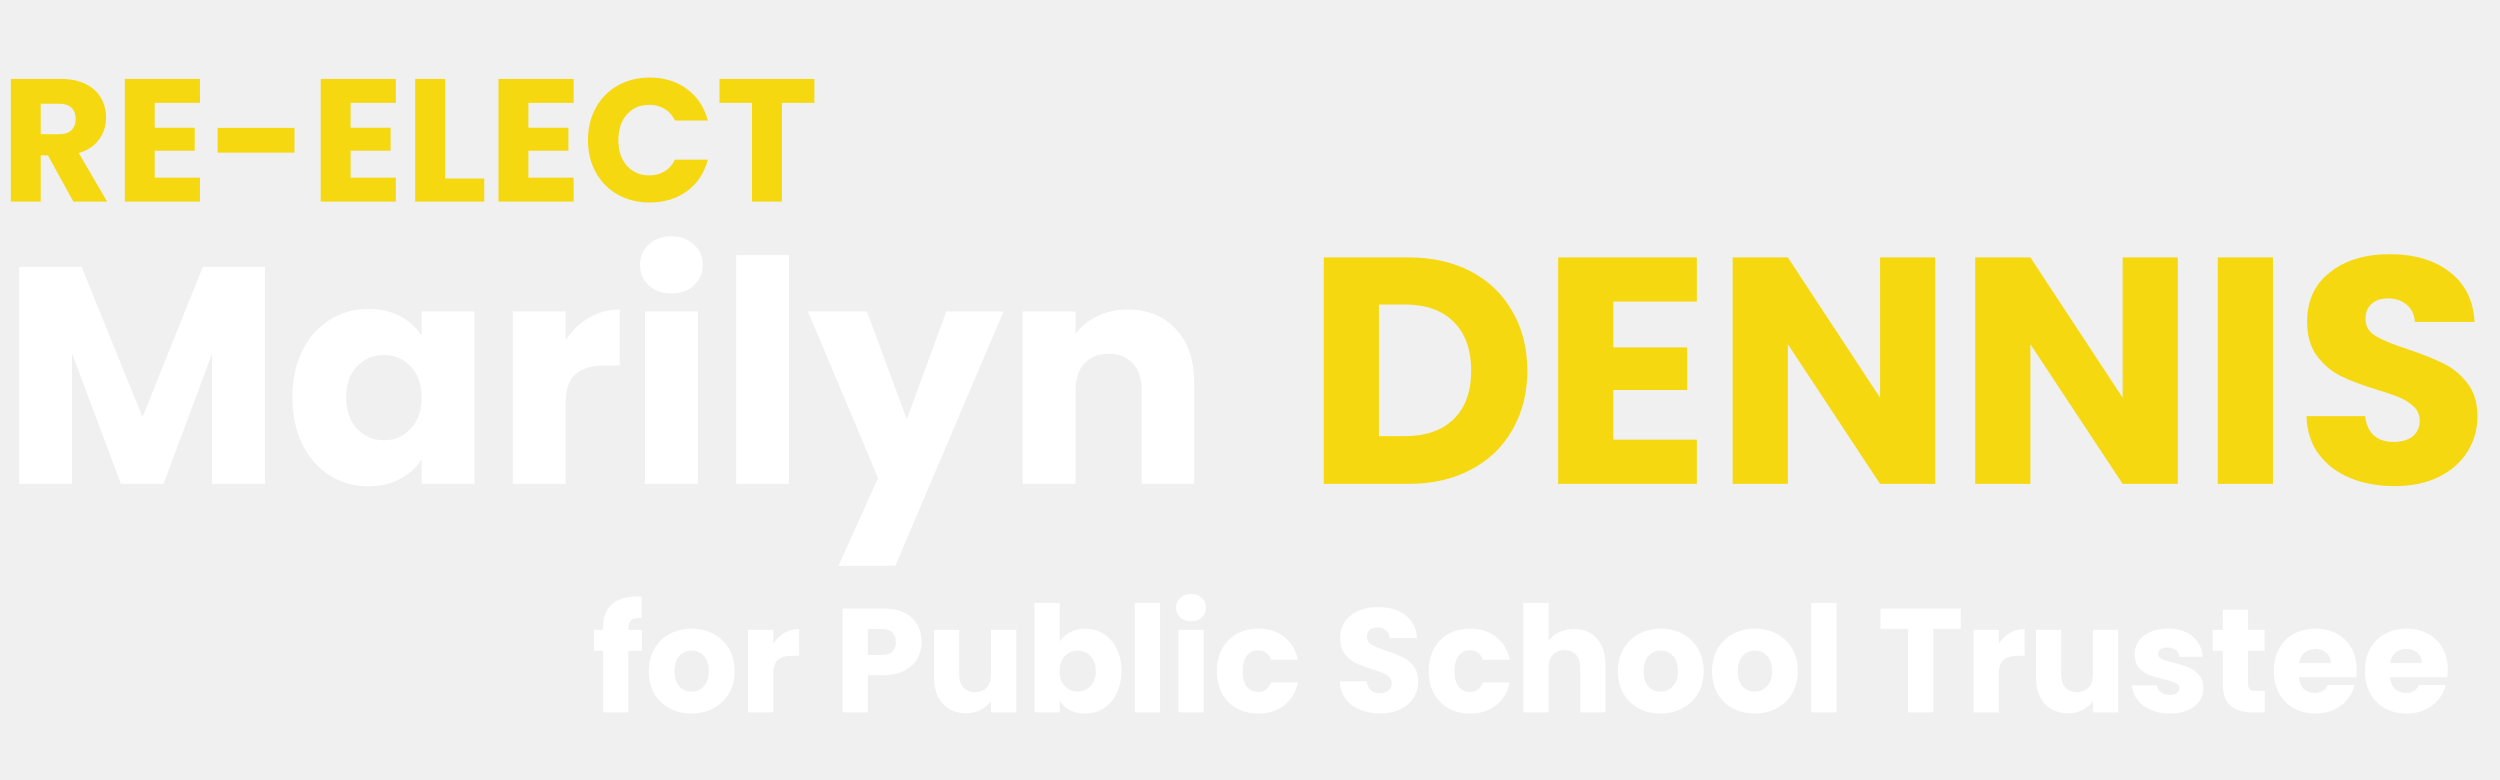
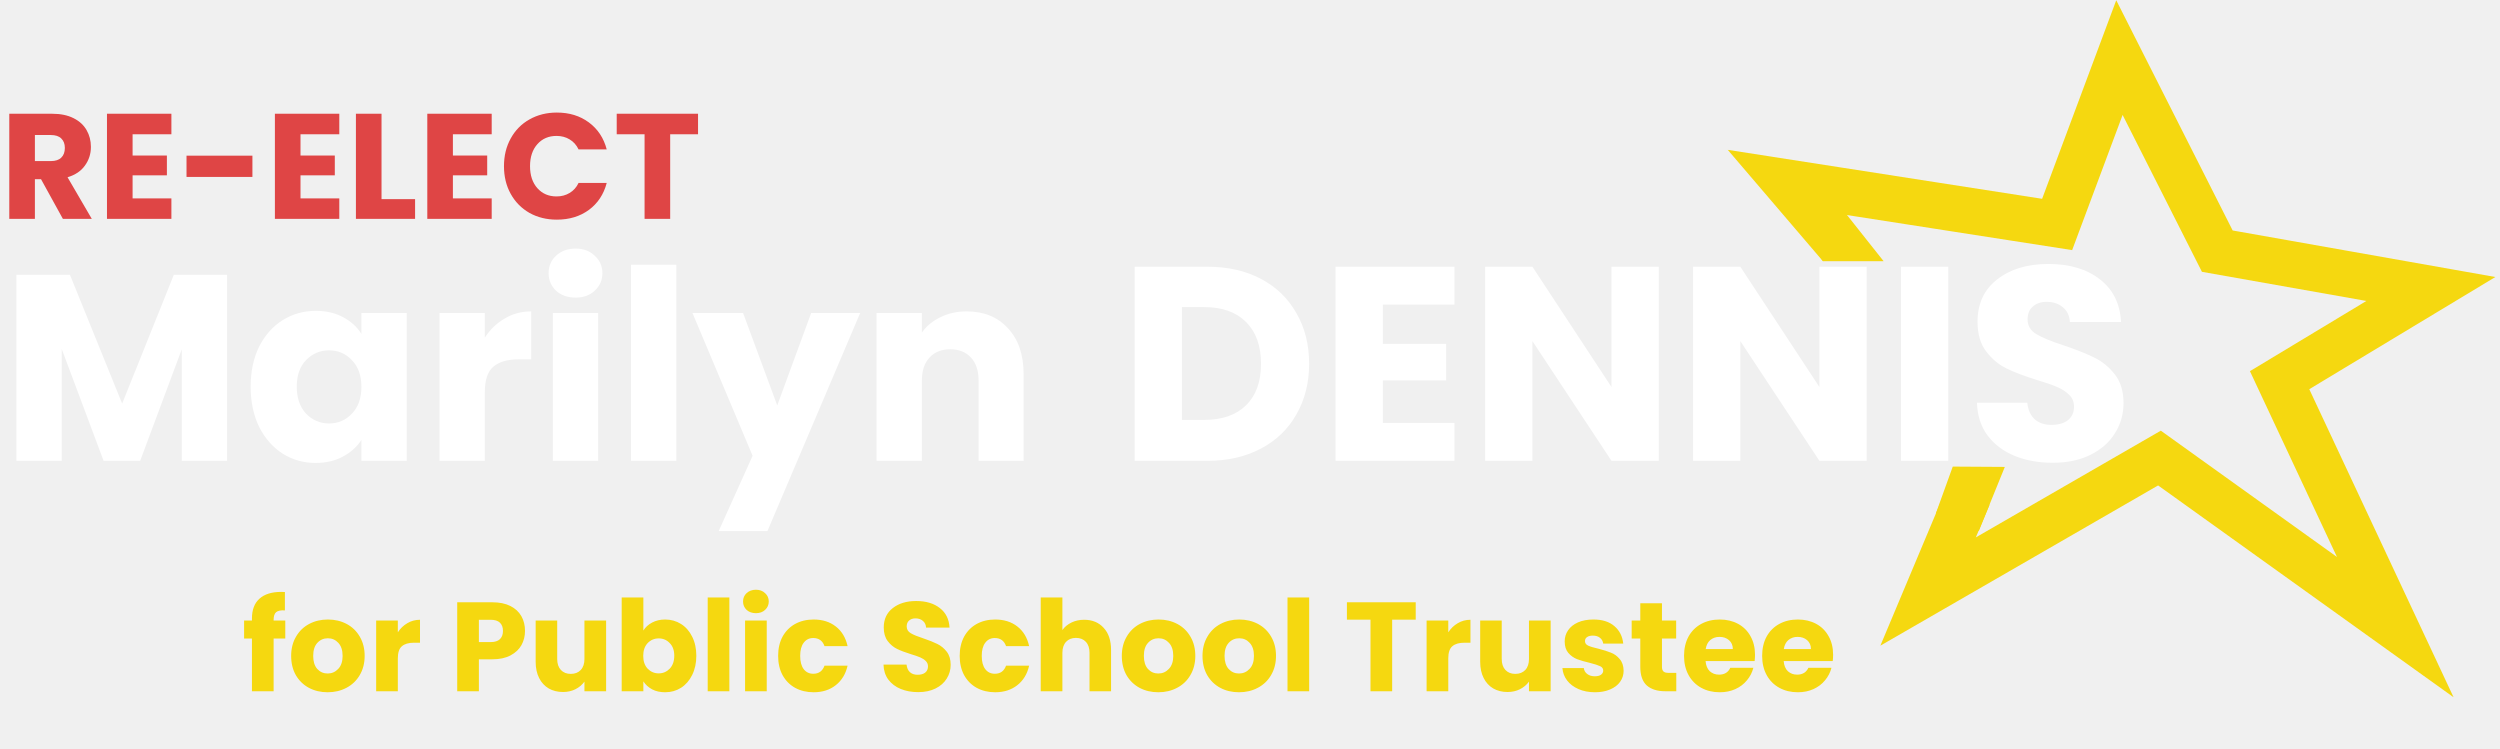
- <svg xmlns="http://www.w3.org/2000/svg" width="186" height="58" viewBox="0 0 186 58" fill="none">
-   <path d="M104.8 19.152C106.576 19.152 108.128 19.504 109.456 20.208C110.784 20.912 111.808 21.904 112.528 23.184C113.264 24.448 113.632 25.912 113.632 27.576C113.632 29.224 113.264 30.688 112.528 31.968C111.808 33.248 110.776 34.24 109.432 34.944C108.104 35.648 106.56 36 104.8 36H98.488V19.152H104.8ZM104.536 32.448C106.088 32.448 107.296 32.024 108.16 31.176C109.024 30.328 109.456 29.128 109.456 27.576C109.456 26.024 109.024 24.816 108.16 23.952C107.296 23.088 106.088 22.656 104.536 22.656H102.592V32.448H104.536ZM120.03 22.44V25.848H125.526V29.016H120.03V32.712H126.246V36H115.926V19.152H126.246V22.44H120.03ZM143.982 36H139.878L133.014 25.608V36H128.91V19.152H133.014L139.878 29.592V19.152H143.982V36ZM162.029 36H157.925L151.061 25.608V36H146.957V19.152H151.061L157.925 29.592V19.152H162.029V36ZM169.108 19.152V36H165.004V19.152H169.108ZM178.178 36.168C176.946 36.168 175.842 35.968 174.866 35.568C173.89 35.168 173.106 34.576 172.514 33.792C171.938 33.008 171.634 32.064 171.602 30.96H175.97C176.034 31.584 176.25 32.064 176.618 32.4C176.986 32.72 177.466 32.88 178.058 32.88C178.666 32.88 179.146 32.744 179.498 32.472C179.85 32.184 180.026 31.792 180.026 31.296C180.026 30.88 179.882 30.536 179.594 30.264C179.322 29.992 178.978 29.768 178.562 29.592C178.162 29.416 177.586 29.216 176.834 28.992C175.746 28.656 174.858 28.32 174.17 27.984C173.482 27.648 172.89 27.152 172.394 26.496C171.898 25.84 171.65 24.984 171.65 23.928C171.65 22.36 172.218 21.136 173.354 20.256C174.49 19.36 175.97 18.912 177.794 18.912C179.65 18.912 181.146 19.36 182.282 20.256C183.418 21.136 184.026 22.368 184.106 23.952H179.666C179.634 23.408 179.434 22.984 179.066 22.68C178.698 22.36 178.226 22.2 177.65 22.2C177.154 22.2 176.754 22.336 176.45 22.608C176.146 22.864 175.994 23.24 175.994 23.736C175.994 24.28 176.25 24.704 176.762 25.008C177.274 25.312 178.074 25.64 179.162 25.992C180.25 26.36 181.13 26.712 181.802 27.048C182.49 27.384 183.082 27.872 183.578 28.512C184.074 29.152 184.322 29.976 184.322 30.984C184.322 31.944 184.074 32.816 183.578 33.6C183.098 34.384 182.394 35.008 181.466 35.472C180.538 35.936 179.442 36.168 178.178 36.168Z" fill="#F5D810" />
-   <path d="M47.762 48.424H46.75V53H44.869V48.424H44.187V46.862H44.869V46.686C44.869 45.931 45.085 45.359 45.518 44.97C45.951 44.574 46.585 44.376 47.421 44.376C47.56 44.376 47.663 44.38 47.729 44.387V45.982C47.37 45.96 47.117 46.011 46.97 46.136C46.823 46.261 46.75 46.484 46.75 46.807V46.862H47.762V48.424ZM51.44 53.088C50.839 53.088 50.296 52.96 49.812 52.703C49.335 52.446 48.958 52.08 48.679 51.603C48.407 51.126 48.272 50.569 48.272 49.931C48.272 49.3 48.411 48.747 48.69 48.27C48.968 47.786 49.35 47.416 49.834 47.159C50.318 46.902 50.861 46.774 51.462 46.774C52.063 46.774 52.606 46.902 53.09 47.159C53.574 47.416 53.955 47.786 54.234 48.27C54.513 48.747 54.652 49.3 54.652 49.931C54.652 50.562 54.509 51.119 54.223 51.603C53.944 52.08 53.559 52.446 53.068 52.703C52.584 52.96 52.041 53.088 51.44 53.088ZM51.44 51.46C51.799 51.46 52.103 51.328 52.353 51.064C52.609 50.8 52.738 50.422 52.738 49.931C52.738 49.44 52.613 49.062 52.364 48.798C52.122 48.534 51.821 48.402 51.462 48.402C51.095 48.402 50.791 48.534 50.549 48.798C50.307 49.055 50.186 49.432 50.186 49.931C50.186 50.422 50.303 50.8 50.538 51.064C50.78 51.328 51.081 51.46 51.44 51.46ZM57.531 47.885C57.751 47.548 58.026 47.284 58.356 47.093C58.686 46.895 59.052 46.796 59.456 46.796V48.787H58.939C58.469 48.787 58.117 48.89 57.883 49.095C57.648 49.293 57.531 49.645 57.531 50.151V53H55.65V46.862H57.531V47.885ZM68.571 47.764C68.571 48.211 68.468 48.622 68.263 48.996C68.058 49.363 67.742 49.66 67.317 49.887C66.892 50.114 66.364 50.228 65.733 50.228H64.567V53H62.686V45.278H65.733C66.349 45.278 66.87 45.384 67.295 45.597C67.72 45.81 68.039 46.103 68.252 46.477C68.465 46.851 68.571 47.28 68.571 47.764ZM65.59 48.732C65.949 48.732 66.217 48.648 66.393 48.479C66.569 48.31 66.657 48.072 66.657 47.764C66.657 47.456 66.569 47.218 66.393 47.049C66.217 46.88 65.949 46.796 65.59 46.796H64.567V48.732H65.59ZM75.611 46.862V53H73.73V52.164C73.54 52.435 73.279 52.655 72.949 52.824C72.626 52.985 72.267 53.066 71.871 53.066C71.402 53.066 70.987 52.963 70.628 52.758C70.269 52.545 69.99 52.241 69.792 51.845C69.594 51.449 69.495 50.983 69.495 50.448V46.862H71.365V50.195C71.365 50.606 71.472 50.925 71.684 51.152C71.897 51.379 72.183 51.493 72.542 51.493C72.909 51.493 73.198 51.379 73.411 51.152C73.624 50.925 73.73 50.606 73.73 50.195V46.862H75.611ZM78.843 47.731C79.019 47.445 79.272 47.214 79.602 47.038C79.932 46.862 80.31 46.774 80.735 46.774C81.241 46.774 81.7 46.902 82.11 47.159C82.521 47.416 82.844 47.782 83.078 48.259C83.32 48.736 83.441 49.289 83.441 49.92C83.441 50.551 83.32 51.108 83.078 51.592C82.844 52.069 82.521 52.439 82.11 52.703C81.7 52.96 81.241 53.088 80.735 53.088C80.303 53.088 79.925 53.004 79.602 52.835C79.28 52.659 79.027 52.428 78.843 52.142V53H76.962V44.86H78.843V47.731ZM81.527 49.92C81.527 49.451 81.395 49.084 81.131 48.82C80.875 48.549 80.556 48.413 80.174 48.413C79.8 48.413 79.481 48.549 79.217 48.82C78.961 49.091 78.832 49.462 78.832 49.931C78.832 50.4 78.961 50.771 79.217 51.042C79.481 51.313 79.8 51.449 80.174 51.449C80.548 51.449 80.867 51.313 81.131 51.042C81.395 50.763 81.527 50.389 81.527 49.92ZM86.309 44.86V53H84.428V44.86H86.309ZM88.618 46.224C88.288 46.224 88.017 46.129 87.804 45.938C87.599 45.74 87.496 45.498 87.496 45.212C87.496 44.919 87.599 44.677 87.804 44.486C88.017 44.288 88.288 44.189 88.618 44.189C88.941 44.189 89.205 44.288 89.41 44.486C89.623 44.677 89.729 44.919 89.729 45.212C89.729 45.498 89.623 45.74 89.41 45.938C89.205 46.129 88.941 46.224 88.618 46.224ZM89.553 46.862V53H87.672V46.862H89.553ZM90.542 49.931C90.542 49.293 90.671 48.736 90.927 48.259C91.191 47.782 91.554 47.416 92.016 47.159C92.486 46.902 93.021 46.774 93.622 46.774C94.392 46.774 95.034 46.976 95.547 47.379C96.068 47.782 96.409 48.351 96.57 49.084H94.568C94.4 48.615 94.073 48.38 93.589 48.38C93.245 48.38 92.97 48.516 92.764 48.787C92.559 49.051 92.456 49.432 92.456 49.931C92.456 50.43 92.559 50.815 92.764 51.086C92.97 51.35 93.245 51.482 93.589 51.482C94.073 51.482 94.4 51.247 94.568 50.778H96.57C96.409 51.497 96.068 52.061 95.547 52.472C95.027 52.883 94.385 53.088 93.622 53.088C93.021 53.088 92.486 52.96 92.016 52.703C91.554 52.446 91.191 52.08 90.927 51.603C90.671 51.126 90.542 50.569 90.542 49.931ZM102.702 53.077C102.137 53.077 101.631 52.985 101.184 52.802C100.736 52.619 100.377 52.347 100.106 51.988C99.842 51.629 99.702 51.196 99.688 50.69H101.69C101.719 50.976 101.818 51.196 101.987 51.35C102.155 51.497 102.375 51.57 102.647 51.57C102.925 51.57 103.145 51.508 103.307 51.383C103.468 51.251 103.549 51.071 103.549 50.844C103.549 50.653 103.483 50.496 103.351 50.371C103.226 50.246 103.068 50.144 102.878 50.063C102.694 49.982 102.43 49.891 102.086 49.788C101.587 49.634 101.18 49.48 100.865 49.326C100.549 49.172 100.278 48.945 100.051 48.644C99.823 48.343 99.71 47.951 99.71 47.467C99.71 46.748 99.97 46.187 100.491 45.784C101.011 45.373 101.69 45.168 102.526 45.168C103.376 45.168 104.062 45.373 104.583 45.784C105.103 46.187 105.382 46.752 105.419 47.478H103.384C103.369 47.229 103.277 47.034 103.109 46.895C102.94 46.748 102.724 46.675 102.46 46.675C102.232 46.675 102.049 46.737 101.91 46.862C101.77 46.979 101.701 47.152 101.701 47.379C101.701 47.628 101.818 47.823 102.053 47.962C102.287 48.101 102.654 48.252 103.153 48.413C103.651 48.582 104.055 48.743 104.363 48.897C104.678 49.051 104.949 49.275 105.177 49.568C105.404 49.861 105.518 50.239 105.518 50.701C105.518 51.141 105.404 51.541 105.177 51.9C104.957 52.259 104.634 52.545 104.209 52.758C103.783 52.971 103.281 53.077 102.702 53.077ZM106.301 49.931C106.301 49.293 106.429 48.736 106.686 48.259C106.95 47.782 107.313 47.416 107.775 47.159C108.244 46.902 108.78 46.774 109.381 46.774C110.151 46.774 110.793 46.976 111.306 47.379C111.827 47.782 112.168 48.351 112.329 49.084H110.327C110.158 48.615 109.832 48.38 109.348 48.38C109.003 48.38 108.728 48.516 108.523 48.787C108.318 49.051 108.215 49.432 108.215 49.931C108.215 50.43 108.318 50.815 108.523 51.086C108.728 51.35 109.003 51.482 109.348 51.482C109.832 51.482 110.158 51.247 110.327 50.778H112.329C112.168 51.497 111.827 52.061 111.306 52.472C110.785 52.883 110.144 53.088 109.381 53.088C108.78 53.088 108.244 52.96 107.775 52.703C107.313 52.446 106.95 52.08 106.686 51.603C106.429 51.126 106.301 50.569 106.301 49.931ZM117.108 46.796C117.812 46.796 118.377 47.031 118.802 47.5C119.228 47.962 119.44 48.6 119.44 49.414V53H117.57V49.667C117.57 49.256 117.464 48.937 117.251 48.71C117.039 48.483 116.753 48.369 116.393 48.369C116.034 48.369 115.748 48.483 115.535 48.71C115.323 48.937 115.216 49.256 115.216 49.667V53H113.335V44.86H115.216V47.687C115.407 47.416 115.667 47.199 115.997 47.038C116.327 46.877 116.698 46.796 117.108 46.796ZM123.541 53.088C122.94 53.088 122.397 52.96 121.913 52.703C121.437 52.446 121.059 52.08 120.78 51.603C120.509 51.126 120.373 50.569 120.373 49.931C120.373 49.3 120.513 48.747 120.791 48.27C121.07 47.786 121.451 47.416 121.935 47.159C122.419 46.902 122.962 46.774 123.563 46.774C124.165 46.774 124.707 46.902 125.191 47.159C125.675 47.416 126.057 47.786 126.335 48.27C126.614 48.747 126.753 49.3 126.753 49.931C126.753 50.562 126.61 51.119 126.324 51.603C126.046 52.08 125.661 52.446 125.169 52.703C124.685 52.96 124.143 53.088 123.541 53.088ZM123.541 51.46C123.901 51.46 124.205 51.328 124.454 51.064C124.711 50.8 124.839 50.422 124.839 49.931C124.839 49.44 124.715 49.062 124.465 48.798C124.223 48.534 123.923 48.402 123.563 48.402C123.197 48.402 122.892 48.534 122.65 48.798C122.408 49.055 122.287 49.432 122.287 49.931C122.287 50.422 122.405 50.8 122.639 51.064C122.881 51.328 123.182 51.46 123.541 51.46ZM130.545 53.088C129.944 53.088 129.401 52.96 128.917 52.703C128.441 52.446 128.063 52.08 127.784 51.603C127.513 51.126 127.377 50.569 127.377 49.931C127.377 49.3 127.517 48.747 127.795 48.27C128.074 47.786 128.455 47.416 128.939 47.159C129.423 46.902 129.966 46.774 130.567 46.774C131.169 46.774 131.711 46.902 132.195 47.159C132.679 47.416 133.061 47.786 133.339 48.27C133.618 48.747 133.757 49.3 133.757 49.931C133.757 50.562 133.614 51.119 133.328 51.603C133.05 52.08 132.665 52.446 132.173 52.703C131.689 52.96 131.147 53.088 130.545 53.088ZM130.545 51.46C130.905 51.46 131.209 51.328 131.458 51.064C131.715 50.8 131.843 50.422 131.843 49.931C131.843 49.44 131.719 49.062 131.469 48.798C131.227 48.534 130.927 48.402 130.567 48.402C130.201 48.402 129.896 48.534 129.654 48.798C129.412 49.055 129.291 49.432 129.291 49.931C129.291 50.422 129.409 50.8 129.643 51.064C129.885 51.328 130.186 51.46 130.545 51.46ZM136.636 44.86V53H134.755V44.86H136.636ZM145.885 45.278V46.785H143.839V53H141.958V46.785H139.912V45.278H145.885ZM148.71 47.885C148.93 47.548 149.205 47.284 149.535 47.093C149.865 46.895 150.232 46.796 150.635 46.796V48.787H150.118C149.649 48.787 149.297 48.89 149.062 49.095C148.828 49.293 148.71 49.645 148.71 50.151V53H146.829V46.862H148.71V47.885ZM157.596 46.862V53H155.715V52.164C155.524 52.435 155.264 52.655 154.934 52.824C154.611 52.985 154.252 53.066 153.856 53.066C153.386 53.066 152.972 52.963 152.613 52.758C152.253 52.545 151.975 52.241 151.777 51.845C151.579 51.449 151.48 50.983 151.48 50.448V46.862H153.35V50.195C153.35 50.606 153.456 50.925 153.669 51.152C153.881 51.379 154.167 51.493 154.527 51.493C154.893 51.493 155.183 51.379 155.396 51.152C155.608 50.925 155.715 50.606 155.715 50.195V46.862H157.596ZM161.444 53.088C160.908 53.088 160.432 52.996 160.014 52.813C159.596 52.63 159.266 52.38 159.024 52.065C158.782 51.742 158.646 51.383 158.617 50.987H160.476C160.498 51.2 160.597 51.372 160.773 51.504C160.949 51.636 161.165 51.702 161.422 51.702C161.656 51.702 161.836 51.658 161.961 51.57C162.093 51.475 162.159 51.354 162.159 51.207C162.159 51.031 162.067 50.903 161.884 50.822C161.7 50.734 161.403 50.639 160.993 50.536C160.553 50.433 160.186 50.327 159.893 50.217C159.599 50.1 159.346 49.92 159.134 49.678C158.921 49.429 158.815 49.095 158.815 48.677C158.815 48.325 158.91 48.006 159.101 47.72C159.299 47.427 159.585 47.196 159.959 47.027C160.34 46.858 160.791 46.774 161.312 46.774C162.082 46.774 162.687 46.965 163.127 47.346C163.574 47.727 163.831 48.233 163.897 48.864H162.159C162.129 48.651 162.034 48.483 161.873 48.358C161.719 48.233 161.513 48.171 161.257 48.171C161.037 48.171 160.868 48.215 160.751 48.303C160.633 48.384 160.575 48.497 160.575 48.644C160.575 48.82 160.666 48.952 160.85 49.04C161.04 49.128 161.334 49.216 161.73 49.304C162.184 49.421 162.555 49.539 162.841 49.656C163.127 49.766 163.376 49.949 163.589 50.206C163.809 50.455 163.922 50.793 163.93 51.218C163.93 51.577 163.827 51.9 163.622 52.186C163.424 52.465 163.134 52.685 162.753 52.846C162.379 53.007 161.942 53.088 161.444 53.088ZM168.501 51.405V53H167.544C166.862 53 166.331 52.835 165.949 52.505C165.568 52.168 165.377 51.621 165.377 50.866V48.424H164.629V46.862H165.377V45.366H167.258V46.862H168.49V48.424H167.258V50.888C167.258 51.071 167.302 51.203 167.39 51.284C167.478 51.365 167.625 51.405 167.83 51.405H168.501ZM175.335 49.832C175.335 50.008 175.324 50.191 175.302 50.382H171.045C171.075 50.763 171.196 51.057 171.408 51.262C171.628 51.46 171.896 51.559 172.211 51.559C172.681 51.559 173.007 51.361 173.19 50.965H175.192C175.09 51.368 174.903 51.731 174.631 52.054C174.367 52.377 174.034 52.63 173.63 52.813C173.227 52.996 172.776 53.088 172.277 53.088C171.676 53.088 171.141 52.96 170.671 52.703C170.202 52.446 169.835 52.08 169.571 51.603C169.307 51.126 169.175 50.569 169.175 49.931C169.175 49.293 169.304 48.736 169.56 48.259C169.824 47.782 170.191 47.416 170.66 47.159C171.13 46.902 171.669 46.774 172.277 46.774C172.871 46.774 173.399 46.899 173.861 47.148C174.323 47.397 174.683 47.753 174.939 48.215C175.203 48.677 175.335 49.216 175.335 49.832ZM173.41 49.337C173.41 49.014 173.3 48.758 173.08 48.567C172.86 48.376 172.585 48.281 172.255 48.281C171.94 48.281 171.672 48.373 171.452 48.556C171.24 48.739 171.108 49 171.056 49.337H173.41ZM182.114 49.832C182.114 50.008 182.103 50.191 182.081 50.382H177.824C177.853 50.763 177.974 51.057 178.187 51.262C178.407 51.46 178.674 51.559 178.99 51.559C179.459 51.559 179.785 51.361 179.969 50.965H181.971C181.868 51.368 181.681 51.731 181.41 52.054C181.146 52.377 180.812 52.63 180.409 52.813C180.005 52.996 179.554 53.088 179.056 53.088C178.454 53.088 177.919 52.96 177.45 52.703C176.98 52.446 176.614 52.08 176.35 51.603C176.086 51.126 175.954 50.569 175.954 49.931C175.954 49.293 176.082 48.736 176.339 48.259C176.603 47.782 176.969 47.416 177.439 47.159C177.908 46.902 178.447 46.774 179.056 46.774C179.65 46.774 180.178 46.899 180.64 47.148C181.102 47.397 181.461 47.753 181.718 48.215C181.982 48.677 182.114 49.216 182.114 49.832ZM180.189 49.337C180.189 49.014 180.079 48.758 179.859 48.567C179.639 48.376 179.364 48.281 179.034 48.281C178.718 48.281 178.451 48.373 178.231 48.556C178.018 48.739 177.886 49 177.835 49.337H180.189Z" fill="white" />
-   <path d="M5.46 15L3.562 11.555H3.029V15H0.806V5.874H4.537C5.256 5.874 5.867 6 6.37 6.251C6.881 6.502 7.263 6.849 7.514 7.291C7.765 7.724 7.891 8.21 7.891 8.747C7.891 9.354 7.718 9.895 7.371 10.372C7.033 10.849 6.53 11.187 5.863 11.386L7.969 15H5.46ZM3.029 9.982H4.407C4.814 9.982 5.118 9.882 5.317 9.683C5.525 9.484 5.629 9.202 5.629 8.838C5.629 8.491 5.525 8.218 5.317 8.019C5.118 7.82 4.814 7.72 4.407 7.72H3.029V9.982ZM11.509 7.655V9.501H14.486V11.217H11.509V13.219H14.877V15H9.286V5.874H14.877V7.655H11.509ZM21.91 9.514V11.36H16.19V9.514H21.91ZM26.084 7.655V9.501H29.061V11.217H26.084V13.219H29.451V15H23.861V5.874H29.451V7.655H26.084ZM33.117 13.284H36.029V15H30.894V5.874H33.117V13.284ZM39.312 7.655V9.501H42.289V11.217H39.312V13.219H42.679V15H37.089V5.874H42.679V7.655H39.312ZM43.745 10.424C43.745 9.523 43.94 8.721 44.33 8.019C44.72 7.308 45.262 6.758 45.955 6.368C46.657 5.969 47.45 5.77 48.334 5.77C49.418 5.77 50.345 6.056 51.116 6.628C51.888 7.2 52.403 7.98 52.663 8.968H50.219C50.037 8.587 49.777 8.296 49.439 8.097C49.11 7.898 48.733 7.798 48.308 7.798C47.624 7.798 47.069 8.036 46.644 8.513C46.22 8.99 46.007 9.627 46.007 10.424C46.007 11.221 46.22 11.858 46.644 12.335C47.069 12.812 47.624 13.05 48.308 13.05C48.733 13.05 49.11 12.95 49.439 12.751C49.777 12.552 50.037 12.261 50.219 11.88H52.663C52.403 12.868 51.888 13.648 51.116 14.22C50.345 14.783 49.418 15.065 48.334 15.065C47.45 15.065 46.657 14.87 45.955 14.48C45.262 14.081 44.72 13.531 44.33 12.829C43.94 12.127 43.745 11.325 43.745 10.424ZM60.59 5.874V7.655H58.172V15H55.949V7.655H53.531V5.874H60.59Z" fill="#F5D810" />
-   <path d="M19.711 19.854V36H15.778V26.317L12.167 36H8.993L5.359 26.294V36H1.426V19.854H6.072L10.603 31.032L15.088 19.854H19.711ZM21.757 29.56C21.757 28.241 22.003 27.084 22.493 26.087C22.999 25.09 23.682 24.324 24.54 23.787C25.399 23.25 26.357 22.982 27.415 22.982C28.32 22.982 29.11 23.166 29.784 23.534C30.474 23.902 31.003 24.385 31.371 24.983V23.166H35.304V36H31.371V34.183C30.988 34.781 30.451 35.264 29.761 35.632C29.087 36 28.297 36.184 27.392 36.184C26.35 36.184 25.399 35.916 24.54 35.379C23.682 34.827 22.999 34.053 22.493 33.056C22.003 32.044 21.757 30.879 21.757 29.56ZM31.371 29.583C31.371 28.602 31.095 27.827 30.543 27.26C30.007 26.693 29.347 26.409 28.565 26.409C27.783 26.409 27.116 26.693 26.564 27.26C26.028 27.812 25.759 28.579 25.759 29.56C25.759 30.541 26.028 31.323 26.564 31.906C27.116 32.473 27.783 32.757 28.565 32.757C29.347 32.757 30.007 32.473 30.543 31.906C31.095 31.339 31.371 30.564 31.371 29.583ZM42.083 25.305C42.543 24.6 43.118 24.048 43.808 23.649C44.498 23.235 45.264 23.028 46.108 23.028V27.191H45.027C44.045 27.191 43.309 27.406 42.819 27.835C42.328 28.249 42.083 28.985 42.083 30.043V36H38.15V23.166H42.083V25.305ZM49.965 21.832C49.276 21.832 48.708 21.633 48.264 21.234C47.834 20.82 47.62 20.314 47.62 19.716C47.62 19.103 47.834 18.597 48.264 18.198C48.708 17.784 49.276 17.577 49.965 17.577C50.64 17.577 51.192 17.784 51.621 18.198C52.066 18.597 52.288 19.103 52.288 19.716C52.288 20.314 52.066 20.82 51.621 21.234C51.192 21.633 50.64 21.832 49.965 21.832ZM51.92 23.166V36H47.987V23.166H51.92ZM58.704 18.98V36H54.771V18.98H58.704ZM74.664 23.166L66.614 42.095H62.382L65.326 35.563L60.105 23.166H64.498L67.465 31.193L70.409 23.166H74.664ZM83.906 23.028C85.409 23.028 86.605 23.519 87.494 24.5C88.399 25.466 88.851 26.8 88.851 28.502V36H84.941V29.031C84.941 28.172 84.719 27.505 84.274 27.03C83.829 26.555 83.231 26.317 82.48 26.317C81.729 26.317 81.131 26.555 80.686 27.03C80.242 27.505 80.019 28.172 80.019 29.031V36H76.086V23.166H80.019V24.868C80.418 24.301 80.954 23.856 81.629 23.534C82.304 23.197 83.063 23.028 83.906 23.028Z" fill="white" />
+ <svg xmlns="http://www.w3.org/2000/svg" width="217" height="65" viewBox="0 0 217 65" fill="none">
+   <path d="M104.8 23.152C106.576 23.152 108.128 23.504 109.456 24.208C110.784 24.912 111.808 25.904 112.528 27.184C113.264 28.448 113.632 29.912 113.632 31.576C113.632 33.224 113.264 34.688 112.528 35.968C111.808 37.248 110.776 38.24 109.432 38.944C108.104 39.648 106.56 40 104.8 40H98.488V23.152H104.8ZM104.536 36.448C106.088 36.448 107.296 36.024 108.16 35.176C109.024 34.328 109.456 33.128 109.456 31.576C109.456 30.024 109.024 28.816 108.16 27.952C107.296 27.088 106.088 26.656 104.536 26.656H102.592V36.448H104.536ZM120.03 26.44V29.848H125.526V33.016H120.03V36.712H126.246V40H115.926V23.152H126.246V26.44H120.03ZM143.982 40H139.878L133.014 29.608V40H128.91V23.152H133.014L139.878 33.592V23.152H143.982V40ZM162.029 40H157.925L151.061 29.608V40H146.957V23.152H151.061L157.925 33.592V23.152H162.029V40ZM169.108 23.152V40H165.004V23.152H169.108ZM178.178 40.168C176.946 40.168 175.842 39.968 174.866 39.568C173.89 39.168 173.106 38.576 172.514 37.792C171.938 37.008 171.634 36.064 171.602 34.96H175.97C176.034 35.584 176.25 36.064 176.618 36.4C176.986 36.72 177.466 36.88 178.058 36.88C178.666 36.88 179.146 36.744 179.498 36.472C179.85 36.184 180.026 35.792 180.026 35.296C180.026 34.88 179.882 34.536 179.594 34.264C179.322 33.992 178.978 33.768 178.562 33.592C178.162 33.416 177.586 33.216 176.834 32.992C175.746 32.656 174.858 32.32 174.17 31.984C173.482 31.648 172.89 31.152 172.394 30.496C171.898 29.84 171.65 28.984 171.65 27.928C171.65 26.36 172.218 25.136 173.354 24.256C174.49 23.36 175.97 22.912 177.794 22.912C179.65 22.912 181.146 23.36 182.282 24.256C183.418 25.136 184.026 26.368 184.106 27.952H179.666C179.634 27.408 179.434 26.984 179.066 26.68C178.698 26.36 178.226 26.2 177.65 26.2C177.154 26.2 176.754 26.336 176.45 26.608C176.146 26.864 175.994 27.24 175.994 27.736C175.994 28.28 176.25 28.704 176.762 29.008C177.274 29.312 178.074 29.64 179.162 29.992C180.25 30.36 181.13 30.712 181.802 31.048C182.49 31.384 183.082 31.872 183.578 32.512C184.074 33.152 184.322 33.976 184.322 34.984C184.322 35.944 184.074 36.816 183.578 37.6C183.098 38.384 182.394 39.008 181.466 39.472C180.538 39.936 179.442 40.168 178.178 40.168Z" fill="white" />
+   <path d="M24.762 55.424H23.75V60H21.869V55.424H21.187V53.862H21.869V53.686C21.869 52.931 22.085 52.359 22.518 51.97C22.951 51.574 23.585 51.376 24.421 51.376C24.56 51.376 24.663 51.38 24.729 51.387V52.982C24.37 52.96 24.117 53.011 23.97 53.136C23.823 53.261 23.75 53.484 23.75 53.807V53.862H24.762V55.424ZM28.44 60.088C27.838 60.088 27.296 59.96 26.812 59.703C26.335 59.446 25.957 59.08 25.679 58.603C25.407 58.126 25.272 57.569 25.272 56.931C25.272 56.3 25.411 55.747 25.69 55.27C25.968 54.786 26.35 54.416 26.834 54.159C27.318 53.902 27.86 53.774 28.462 53.774C29.063 53.774 29.606 53.902 30.09 54.159C30.574 54.416 30.955 54.786 31.234 55.27C31.512 55.747 31.652 56.3 31.652 56.931C31.652 57.562 31.509 58.119 31.223 58.603C30.944 59.08 30.559 59.446 30.068 59.703C29.584 59.96 29.041 60.088 28.44 60.088ZM28.44 58.46C28.799 58.46 29.104 58.328 29.353 58.064C29.61 57.8 29.738 57.422 29.738 56.931C29.738 56.44 29.613 56.062 29.364 55.798C29.122 55.534 28.821 55.402 28.462 55.402C28.095 55.402 27.791 55.534 27.549 55.798C27.307 56.055 27.186 56.432 27.186 56.931C27.186 57.422 27.303 57.8 27.538 58.064C27.78 58.328 28.081 58.46 28.44 58.46ZM34.531 54.885C34.751 54.548 35.026 54.284 35.356 54.093C35.686 53.895 36.052 53.796 36.456 53.796V55.787H35.939C35.469 55.787 35.117 55.89 34.883 56.095C34.648 56.293 34.531 56.645 34.531 57.151V60H32.65V53.862H34.531V54.885ZM45.571 54.764C45.571 55.211 45.468 55.622 45.263 55.996C45.058 56.363 44.742 56.66 44.317 56.887C43.892 57.114 43.364 57.228 42.733 57.228H41.567V60H39.686V52.278H42.733C43.349 52.278 43.87 52.384 44.295 52.597C44.72 52.81 45.039 53.103 45.252 53.477C45.465 53.851 45.571 54.28 45.571 54.764ZM42.59 55.732C42.949 55.732 43.217 55.648 43.393 55.479C43.569 55.31 43.657 55.072 43.657 54.764C43.657 54.456 43.569 54.218 43.393 54.049C43.217 53.88 42.949 53.796 42.59 53.796H41.567V55.732H42.59ZM52.611 53.862V60H50.73V59.164C50.539 59.435 50.279 59.655 49.949 59.824C49.627 59.985 49.267 60.066 48.871 60.066C48.402 60.066 47.987 59.963 47.628 59.758C47.269 59.545 46.99 59.241 46.792 58.845C46.594 58.449 46.495 57.983 46.495 57.448V53.862H48.365V57.195C48.365 57.606 48.471 57.925 48.684 58.152C48.897 58.379 49.183 58.493 49.542 58.493C49.909 58.493 50.199 58.379 50.411 58.152C50.624 57.925 50.73 57.606 50.73 57.195V53.862H52.611ZM55.843 54.731C56.019 54.445 56.272 54.214 56.602 54.038C56.932 53.862 57.31 53.774 57.735 53.774C58.241 53.774 58.7 53.902 59.11 54.159C59.521 54.416 59.844 54.782 60.078 55.259C60.32 55.736 60.441 56.289 60.441 56.92C60.441 57.551 60.32 58.108 60.078 58.592C59.844 59.069 59.521 59.439 59.11 59.703C58.7 59.96 58.241 60.088 57.735 60.088C57.303 60.088 56.925 60.004 56.602 59.835C56.28 59.659 56.027 59.428 55.843 59.142V60H53.962V51.86H55.843V54.731ZM58.527 56.92C58.527 56.451 58.395 56.084 58.131 55.82C57.875 55.549 57.556 55.413 57.174 55.413C56.8 55.413 56.481 55.549 56.217 55.82C55.961 56.091 55.832 56.462 55.832 56.931C55.832 57.4 55.961 57.771 56.217 58.042C56.481 58.313 56.8 58.449 57.174 58.449C57.548 58.449 57.867 58.313 58.131 58.042C58.395 57.763 58.527 57.389 58.527 56.92ZM63.309 51.86V60H61.428V51.86H63.309ZM65.618 53.224C65.288 53.224 65.017 53.129 64.804 52.938C64.599 52.74 64.496 52.498 64.496 52.212C64.496 51.919 64.599 51.677 64.804 51.486C65.017 51.288 65.288 51.189 65.618 51.189C65.941 51.189 66.205 51.288 66.41 51.486C66.623 51.677 66.729 51.919 66.729 52.212C66.729 52.498 66.623 52.74 66.41 52.938C66.205 53.129 65.941 53.224 65.618 53.224ZM66.553 53.862V60H64.672V53.862H66.553ZM67.542 56.931C67.542 56.293 67.671 55.736 67.927 55.259C68.191 54.782 68.554 54.416 69.016 54.159C69.486 53.902 70.021 53.774 70.622 53.774C71.392 53.774 72.034 53.976 72.547 54.379C73.068 54.782 73.409 55.351 73.57 56.084H71.568C71.4 55.615 71.073 55.38 70.589 55.38C70.245 55.38 69.97 55.516 69.764 55.787C69.559 56.051 69.456 56.432 69.456 56.931C69.456 57.43 69.559 57.815 69.764 58.086C69.97 58.35 70.245 58.482 70.589 58.482C71.073 58.482 71.4 58.247 71.568 57.778H73.57C73.409 58.497 73.068 59.061 72.547 59.472C72.027 59.883 71.385 60.088 70.622 60.088C70.021 60.088 69.486 59.96 69.016 59.703C68.554 59.446 68.191 59.08 67.927 58.603C67.671 58.126 67.542 57.569 67.542 56.931ZM79.702 60.077C79.137 60.077 78.631 59.985 78.184 59.802C77.736 59.619 77.377 59.347 77.106 58.988C76.842 58.629 76.702 58.196 76.688 57.69H78.69C78.719 57.976 78.818 58.196 78.987 58.35C79.155 58.497 79.375 58.57 79.647 58.57C79.925 58.57 80.145 58.508 80.307 58.383C80.468 58.251 80.549 58.071 80.549 57.844C80.549 57.653 80.483 57.496 80.351 57.371C80.226 57.246 80.068 57.144 79.878 57.063C79.694 56.982 79.43 56.891 79.086 56.788C78.587 56.634 78.18 56.48 77.865 56.326C77.549 56.172 77.278 55.945 77.051 55.644C76.823 55.343 76.71 54.951 76.71 54.467C76.71 53.748 76.97 53.187 77.491 52.784C78.011 52.373 78.69 52.168 79.526 52.168C80.376 52.168 81.062 52.373 81.583 52.784C82.103 53.187 82.382 53.752 82.419 54.478H80.384C80.369 54.229 80.277 54.034 80.109 53.895C79.94 53.748 79.724 53.675 79.46 53.675C79.232 53.675 79.049 53.737 78.91 53.862C78.77 53.979 78.701 54.152 78.701 54.379C78.701 54.628 78.818 54.823 79.053 54.962C79.287 55.101 79.654 55.252 80.153 55.413C80.651 55.582 81.055 55.743 81.363 55.897C81.678 56.051 81.949 56.275 82.177 56.568C82.404 56.861 82.518 57.239 82.518 57.701C82.518 58.141 82.404 58.541 82.177 58.9C81.957 59.259 81.634 59.545 81.209 59.758C80.783 59.971 80.281 60.077 79.702 60.077ZM83.301 56.931C83.301 56.293 83.43 55.736 83.686 55.259C83.95 54.782 84.313 54.416 84.775 54.159C85.245 53.902 85.78 53.774 86.381 53.774C87.151 53.774 87.793 53.976 88.306 54.379C88.827 54.782 89.168 55.351 89.329 56.084H87.327C87.159 55.615 86.832 55.38 86.348 55.38C86.004 55.38 85.728 55.516 85.523 55.787C85.318 56.051 85.215 56.432 85.215 56.931C85.215 57.43 85.318 57.815 85.523 58.086C85.728 58.35 86.004 58.482 86.348 58.482C86.832 58.482 87.159 58.247 87.327 57.778H89.329C89.168 58.497 88.827 59.061 88.306 59.472C87.785 59.883 87.144 60.088 86.381 60.088C85.78 60.088 85.245 59.96 84.775 59.703C84.313 59.446 83.95 59.08 83.686 58.603C83.43 58.126 83.301 57.569 83.301 56.931ZM94.108 53.796C94.812 53.796 95.377 54.031 95.802 54.5C96.228 54.962 96.44 55.6 96.44 56.414V60H94.57V56.667C94.57 56.256 94.464 55.937 94.251 55.71C94.039 55.483 93.753 55.369 93.393 55.369C93.034 55.369 92.748 55.483 92.535 55.71C92.323 55.937 92.216 56.256 92.216 56.667V60H90.335V51.86H92.216V54.687C92.407 54.416 92.667 54.199 92.997 54.038C93.327 53.877 93.698 53.796 94.108 53.796ZM100.541 60.088C99.94 60.088 99.397 59.96 98.913 59.703C98.437 59.446 98.059 59.08 97.78 58.603C97.509 58.126 97.373 57.569 97.373 56.931C97.373 56.3 97.513 55.747 97.791 55.27C98.07 54.786 98.451 54.416 98.935 54.159C99.419 53.902 99.962 53.774 100.563 53.774C101.165 53.774 101.707 53.902 102.191 54.159C102.675 54.416 103.057 54.786 103.335 55.27C103.614 55.747 103.753 56.3 103.753 56.931C103.753 57.562 103.61 58.119 103.324 58.603C103.046 59.08 102.661 59.446 102.169 59.703C101.685 59.96 101.143 60.088 100.541 60.088ZM100.541 58.46C100.901 58.46 101.205 58.328 101.454 58.064C101.711 57.8 101.839 57.422 101.839 56.931C101.839 56.44 101.715 56.062 101.465 55.798C101.223 55.534 100.923 55.402 100.563 55.402C100.197 55.402 99.892 55.534 99.65 55.798C99.408 56.055 99.287 56.432 99.287 56.931C99.287 57.422 99.405 57.8 99.639 58.064C99.881 58.328 100.182 58.46 100.541 58.46ZM107.545 60.088C106.944 60.088 106.401 59.96 105.917 59.703C105.441 59.446 105.063 59.08 104.784 58.603C104.513 58.126 104.377 57.569 104.377 56.931C104.377 56.3 104.517 55.747 104.795 55.27C105.074 54.786 105.455 54.416 105.939 54.159C106.423 53.902 106.966 53.774 107.567 53.774C108.169 53.774 108.711 53.902 109.195 54.159C109.679 54.416 110.061 54.786 110.339 55.27C110.618 55.747 110.757 56.3 110.757 56.931C110.757 57.562 110.614 58.119 110.328 58.603C110.05 59.08 109.665 59.446 109.173 59.703C108.689 59.96 108.147 60.088 107.545 60.088ZM107.545 58.46C107.905 58.46 108.209 58.328 108.458 58.064C108.715 57.8 108.843 57.422 108.843 56.931C108.843 56.44 108.719 56.062 108.469 55.798C108.227 55.534 107.927 55.402 107.567 55.402C107.201 55.402 106.896 55.534 106.654 55.798C106.412 56.055 106.291 56.432 106.291 56.931C106.291 57.422 106.409 57.8 106.643 58.064C106.885 58.328 107.186 58.46 107.545 58.46ZM113.636 51.86V60H111.755V51.86H113.636ZM122.885 52.278V53.785H120.839V60H118.958V53.785H116.912V52.278H122.885ZM125.71 54.885C125.93 54.548 126.205 54.284 126.535 54.093C126.865 53.895 127.232 53.796 127.635 53.796V55.787H127.118C126.649 55.787 126.297 55.89 126.062 56.095C125.828 56.293 125.71 56.645 125.71 57.151V60H123.829V53.862H125.71V54.885ZM134.596 53.862V60H132.715V59.164C132.524 59.435 132.264 59.655 131.934 59.824C131.611 59.985 131.252 60.066 130.856 60.066C130.386 60.066 129.972 59.963 129.613 59.758C129.253 59.545 128.975 59.241 128.777 58.845C128.579 58.449 128.48 57.983 128.48 57.448V53.862H130.35V57.195C130.35 57.606 130.456 57.925 130.669 58.152C130.881 58.379 131.167 58.493 131.527 58.493C131.893 58.493 132.183 58.379 132.396 58.152C132.608 57.925 132.715 57.606 132.715 57.195V53.862H134.596ZM138.444 60.088C137.908 60.088 137.432 59.996 137.014 59.813C136.596 59.63 136.266 59.38 136.024 59.065C135.782 58.742 135.646 58.383 135.617 57.987H137.476C137.498 58.2 137.597 58.372 137.773 58.504C137.949 58.636 138.165 58.702 138.422 58.702C138.656 58.702 138.836 58.658 138.961 58.57C139.093 58.475 139.159 58.354 139.159 58.207C139.159 58.031 139.067 57.903 138.884 57.822C138.7 57.734 138.403 57.639 137.993 57.536C137.553 57.433 137.186 57.327 136.893 57.217C136.599 57.1 136.346 56.92 136.134 56.678C135.921 56.429 135.815 56.095 135.815 55.677C135.815 55.325 135.91 55.006 136.101 54.72C136.299 54.427 136.585 54.196 136.959 54.027C137.34 53.858 137.791 53.774 138.312 53.774C139.082 53.774 139.687 53.965 140.127 54.346C140.574 54.727 140.831 55.233 140.897 55.864H139.159C139.129 55.651 139.034 55.483 138.873 55.358C138.719 55.233 138.513 55.171 138.257 55.171C138.037 55.171 137.868 55.215 137.751 55.303C137.633 55.384 137.575 55.497 137.575 55.644C137.575 55.82 137.666 55.952 137.85 56.04C138.04 56.128 138.334 56.216 138.73 56.304C139.184 56.421 139.555 56.539 139.841 56.656C140.127 56.766 140.376 56.949 140.589 57.206C140.809 57.455 140.922 57.793 140.93 58.218C140.93 58.577 140.827 58.9 140.622 59.186C140.424 59.465 140.134 59.685 139.753 59.846C139.379 60.007 138.942 60.088 138.444 60.088ZM145.501 58.405V60H144.544C143.862 60 143.331 59.835 142.949 59.505C142.568 59.168 142.377 58.621 142.377 57.866V55.424H141.629V53.862H142.377V52.366H144.258V53.862H145.49V55.424H144.258V57.888C144.258 58.071 144.302 58.203 144.39 58.284C144.478 58.365 144.625 58.405 144.83 58.405H145.501ZM152.335 56.832C152.335 57.008 152.324 57.191 152.302 57.382H148.045C148.075 57.763 148.196 58.057 148.408 58.262C148.628 58.46 148.896 58.559 149.211 58.559C149.681 58.559 150.007 58.361 150.19 57.965H152.192C152.09 58.368 151.903 58.731 151.631 59.054C151.367 59.377 151.034 59.63 150.63 59.813C150.227 59.996 149.776 60.088 149.277 60.088C148.676 60.088 148.141 59.96 147.671 59.703C147.202 59.446 146.835 59.08 146.571 58.603C146.307 58.126 146.175 57.569 146.175 56.931C146.175 56.293 146.304 55.736 146.56 55.259C146.824 54.782 147.191 54.416 147.66 54.159C148.13 53.902 148.669 53.774 149.277 53.774C149.871 53.774 150.399 53.899 150.861 54.148C151.323 54.397 151.683 54.753 151.939 55.215C152.203 55.677 152.335 56.216 152.335 56.832ZM150.41 56.337C150.41 56.014 150.3 55.758 150.08 55.567C149.86 55.376 149.585 55.281 149.255 55.281C148.94 55.281 148.672 55.373 148.452 55.556C148.24 55.739 148.108 56 148.056 56.337H150.41ZM159.114 56.832C159.114 57.008 159.103 57.191 159.081 57.382H154.824C154.853 57.763 154.974 58.057 155.187 58.262C155.407 58.46 155.674 58.559 155.99 58.559C156.459 58.559 156.785 58.361 156.969 57.965H158.971C158.868 58.368 158.681 58.731 158.41 59.054C158.146 59.377 157.812 59.63 157.409 59.813C157.005 59.996 156.554 60.088 156.056 60.088C155.454 60.088 154.919 59.96 154.45 59.703C153.98 59.446 153.614 59.08 153.35 58.603C153.086 58.126 152.954 57.569 152.954 56.931C152.954 56.293 153.082 55.736 153.339 55.259C153.603 54.782 153.969 54.416 154.439 54.159C154.908 53.902 155.447 53.774 156.056 53.774C156.65 53.774 157.178 53.899 157.64 54.148C158.102 54.397 158.461 54.753 158.718 55.215C158.982 55.677 159.114 56.216 159.114 56.832ZM157.189 56.337C157.189 56.014 157.079 55.758 156.859 55.567C156.639 55.376 156.364 55.281 156.034 55.281C155.718 55.281 155.451 55.373 155.231 55.556C155.018 55.739 154.886 56 154.835 56.337H157.189Z" fill="#F5D810" />
+   <path d="M5.46 19L3.562 15.555H3.029V19H0.806V9.874H4.537C5.256 9.874 5.867 10 6.37 10.251C6.881 10.502 7.263 10.849 7.514 11.291C7.765 11.724 7.891 12.21 7.891 12.747C7.891 13.354 7.718 13.895 7.371 14.372C7.033 14.849 6.53 15.187 5.863 15.386L7.969 19H5.46ZM3.029 13.982H4.407C4.814 13.982 5.118 13.882 5.317 13.683C5.525 13.484 5.629 13.202 5.629 12.838C5.629 12.491 5.525 12.218 5.317 12.019C5.118 11.82 4.814 11.72 4.407 11.72H3.029V13.982ZM11.509 11.655V13.501H14.486V15.217H11.509V17.219H14.877V19H9.286V9.874H14.877V11.655H11.509ZM21.91 13.514V15.36H16.19V13.514H21.91ZM26.084 11.655V13.501H29.061V15.217H26.084V17.219H29.451V19H23.861V9.874H29.451V11.655H26.084ZM33.117 17.284H36.029V19H30.894V9.874H33.117V17.284ZM39.312 11.655V13.501H42.289V15.217H39.312V17.219H42.679V19H37.089V9.874H42.679V11.655H39.312ZM43.745 14.424C43.745 13.523 43.94 12.721 44.33 12.019C44.72 11.308 45.262 10.758 45.955 10.368C46.657 9.969 47.45 9.77 48.334 9.77C49.418 9.77 50.345 10.056 51.116 10.628C51.888 11.2 52.403 11.98 52.663 12.968H50.219C50.037 12.587 49.777 12.296 49.439 12.097C49.11 11.898 48.733 11.798 48.308 11.798C47.624 11.798 47.069 12.036 46.644 12.513C46.22 12.99 46.007 13.627 46.007 14.424C46.007 15.221 46.22 15.858 46.644 16.335C47.069 16.812 47.624 17.05 48.308 17.05C48.733 17.05 49.11 16.95 49.439 16.751C49.777 16.552 50.037 16.261 50.219 15.88H52.663C52.403 16.868 51.888 17.648 51.116 18.22C50.345 18.783 49.418 19.065 48.334 19.065C47.45 19.065 46.657 18.87 45.955 18.48C45.262 18.081 44.72 17.531 44.33 16.829C43.94 16.127 43.745 15.325 43.745 14.424ZM60.59 9.874V11.655H58.172V19H55.949V11.655H53.531V9.874H60.59Z" fill="#DF4545" />
+   <path d="M169.5 40.5L174.019 40.528L171.761 46.087L168.03 44.571L169.5 40.5Z" fill="#F5D810" />
+   <path d="M158.242 22.674L163.5 22.674L159 17L155.986 19.477L158.242 22.674Z" fill="#F5D810" />
+   <path d="M159.755 21.377L155 15.814L178.559 19.483L183.966 5L192.462 21.8L211 25.083L197.869 33L207.91 54.434L187.441 39.759L167.359 51.345L170.849 43.038" stroke="#F5D810" stroke-width="4" />
+   <path d="M19.711 23.854V40H15.778V30.317L12.167 40H8.993L5.359 30.294V40H1.426V23.854H6.072L10.603 35.032L15.088 23.854H19.711ZM21.757 33.56C21.757 32.241 22.003 31.084 22.493 30.087C22.999 29.09 23.682 28.324 24.54 27.787C25.399 27.25 26.357 26.982 27.415 26.982C28.32 26.982 29.11 27.166 29.784 27.534C30.474 27.902 31.003 28.385 31.371 28.983V27.166H35.304V40H31.371V38.183C30.988 38.781 30.451 39.264 29.761 39.632C29.087 40 28.297 40.184 27.392 40.184C26.35 40.184 25.399 39.916 24.54 39.379C23.682 38.827 22.999 38.053 22.493 37.056C22.003 36.044 21.757 34.879 21.757 33.56ZM31.371 33.583C31.371 32.602 31.095 31.827 30.543 31.26C30.007 30.693 29.347 30.409 28.565 30.409C27.783 30.409 27.116 30.693 26.564 31.26C26.028 31.812 25.759 32.579 25.759 33.56C25.759 34.541 26.028 35.323 26.564 35.906C27.116 36.473 27.783 36.757 28.565 36.757C29.347 36.757 30.007 36.473 30.543 35.906C31.095 35.339 31.371 34.564 31.371 33.583ZM42.083 29.305C42.543 28.6 43.118 28.048 43.808 27.649C44.498 27.235 45.264 27.028 46.108 27.028V31.191H45.027C44.045 31.191 43.309 31.406 42.819 31.835C42.328 32.249 42.083 32.985 42.083 34.043V40H38.15V27.166H42.083V29.305ZM49.965 25.832C49.276 25.832 48.708 25.633 48.264 25.234C47.834 24.82 47.62 24.314 47.62 23.716C47.62 23.103 47.834 22.597 48.264 22.198C48.708 21.784 49.276 21.577 49.965 21.577C50.64 21.577 51.192 21.784 51.621 22.198C52.066 22.597 52.288 23.103 52.288 23.716C52.288 24.314 52.066 24.82 51.621 25.234C51.192 25.633 50.64 25.832 49.965 25.832ZM51.92 27.166V40H47.987V27.166H51.92ZM58.704 22.98V40H54.771V22.98H58.704ZM74.664 27.166L66.614 46.095H62.382L65.326 39.563L60.105 27.166H64.498L67.465 35.193L70.409 27.166H74.664ZM83.906 27.028C85.409 27.028 86.605 27.519 87.494 28.5C88.399 29.466 88.851 30.8 88.851 32.502V40H84.941V33.031C84.941 32.172 84.719 31.505 84.274 31.03C83.829 30.555 83.231 30.317 82.48 30.317C81.729 30.317 81.131 30.555 80.686 31.03C80.242 31.505 80.019 32.172 80.019 33.031V40H76.086V27.166H80.019V28.868C80.418 28.301 80.954 27.856 81.629 27.534C82.304 27.197 83.063 27.028 83.906 27.028Z" fill="white" />
</svg>
